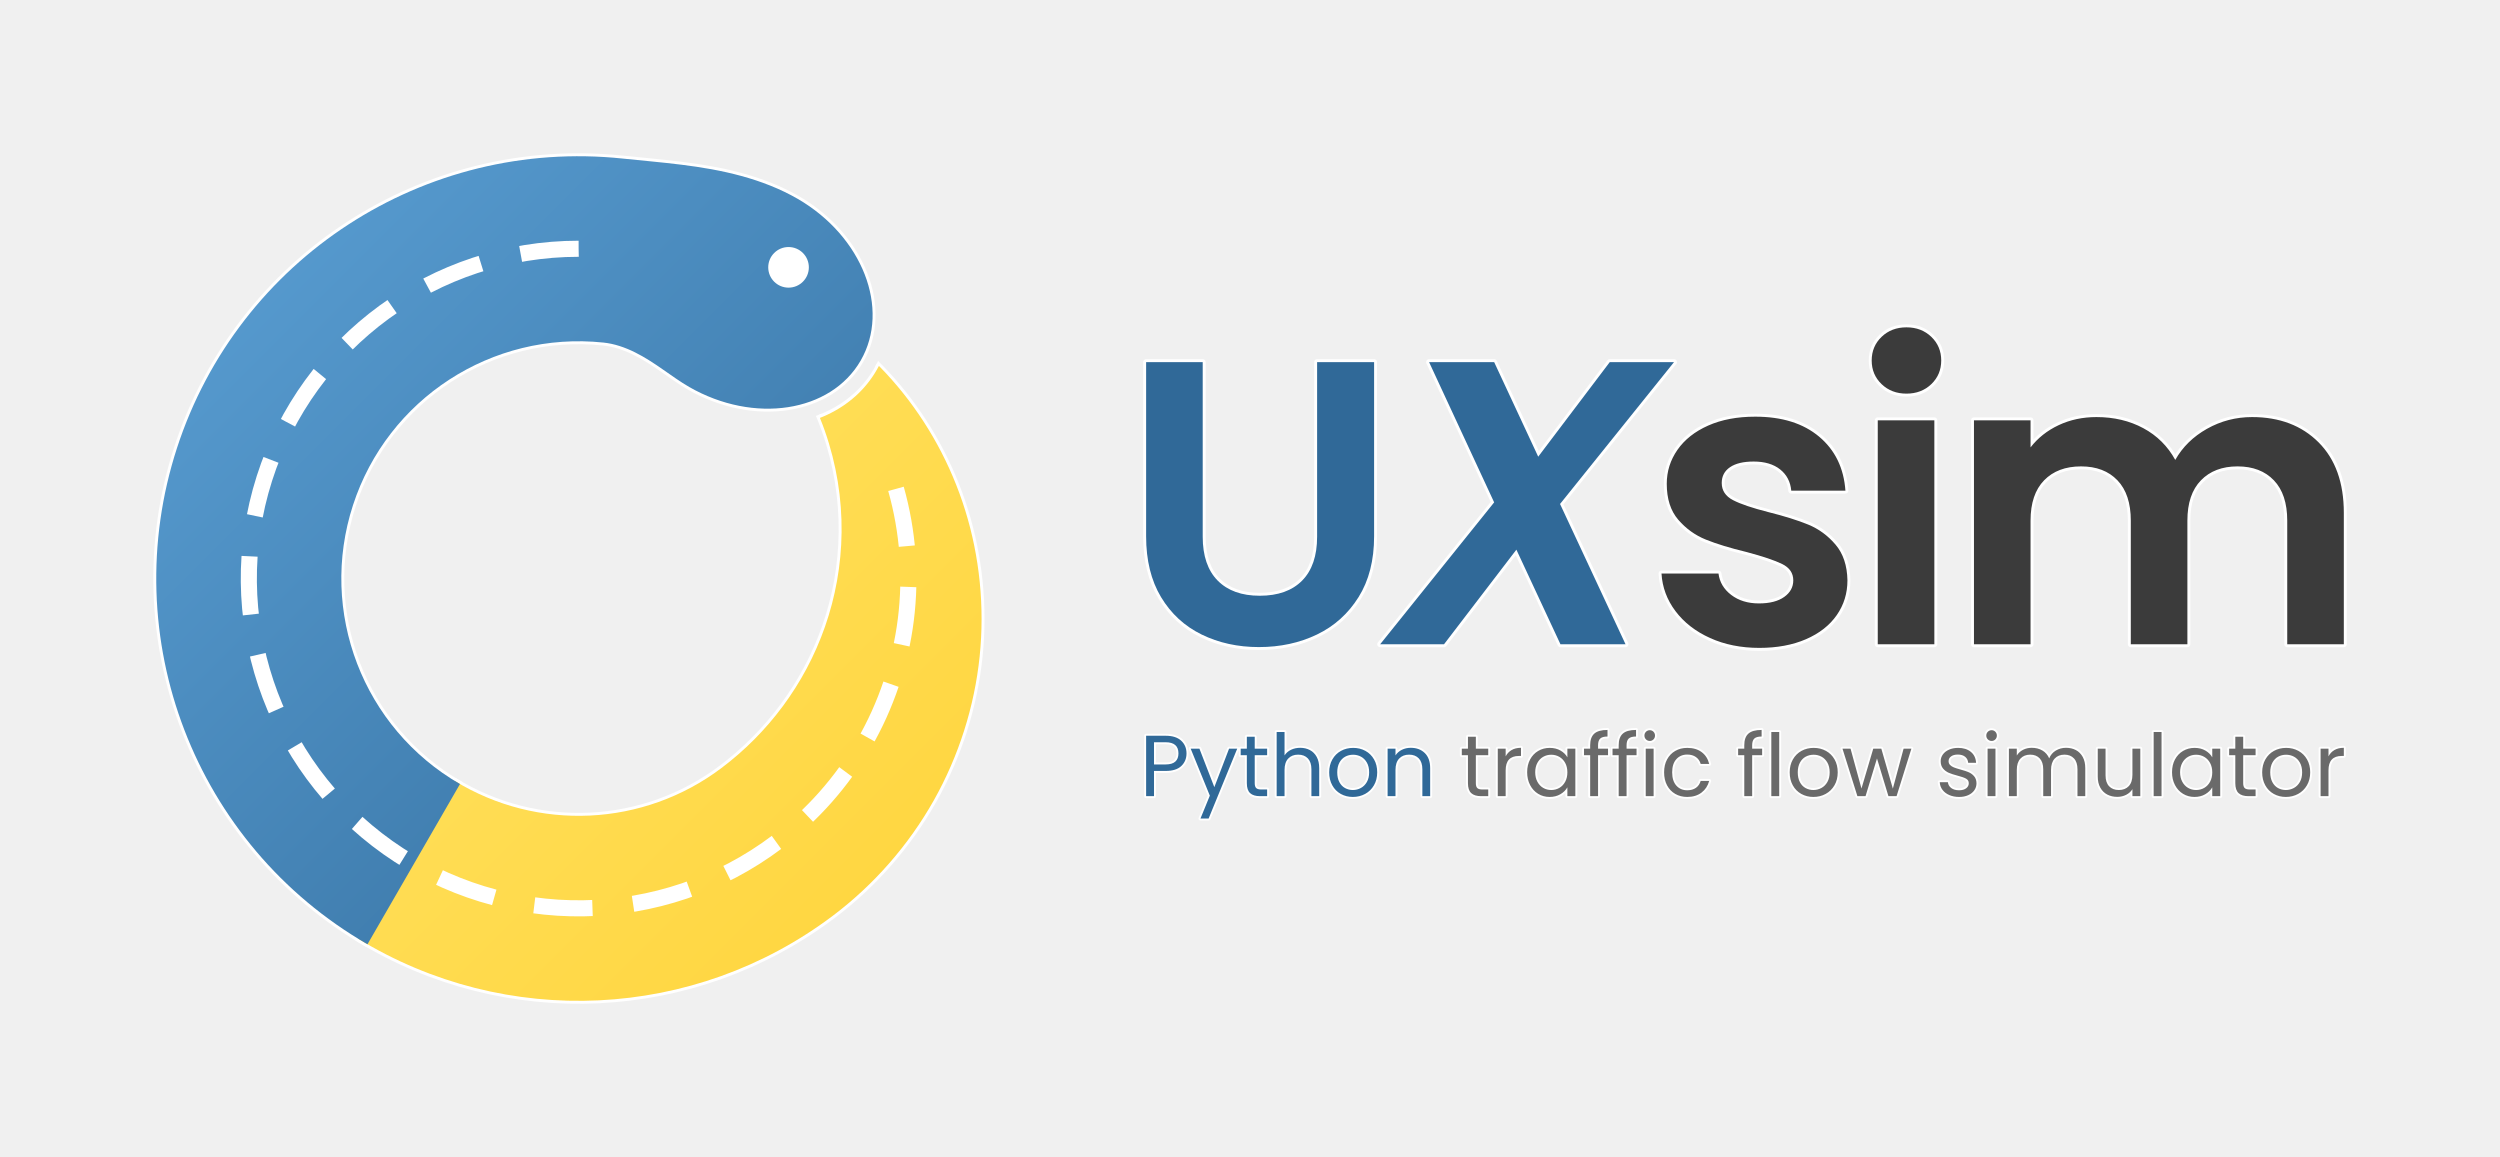
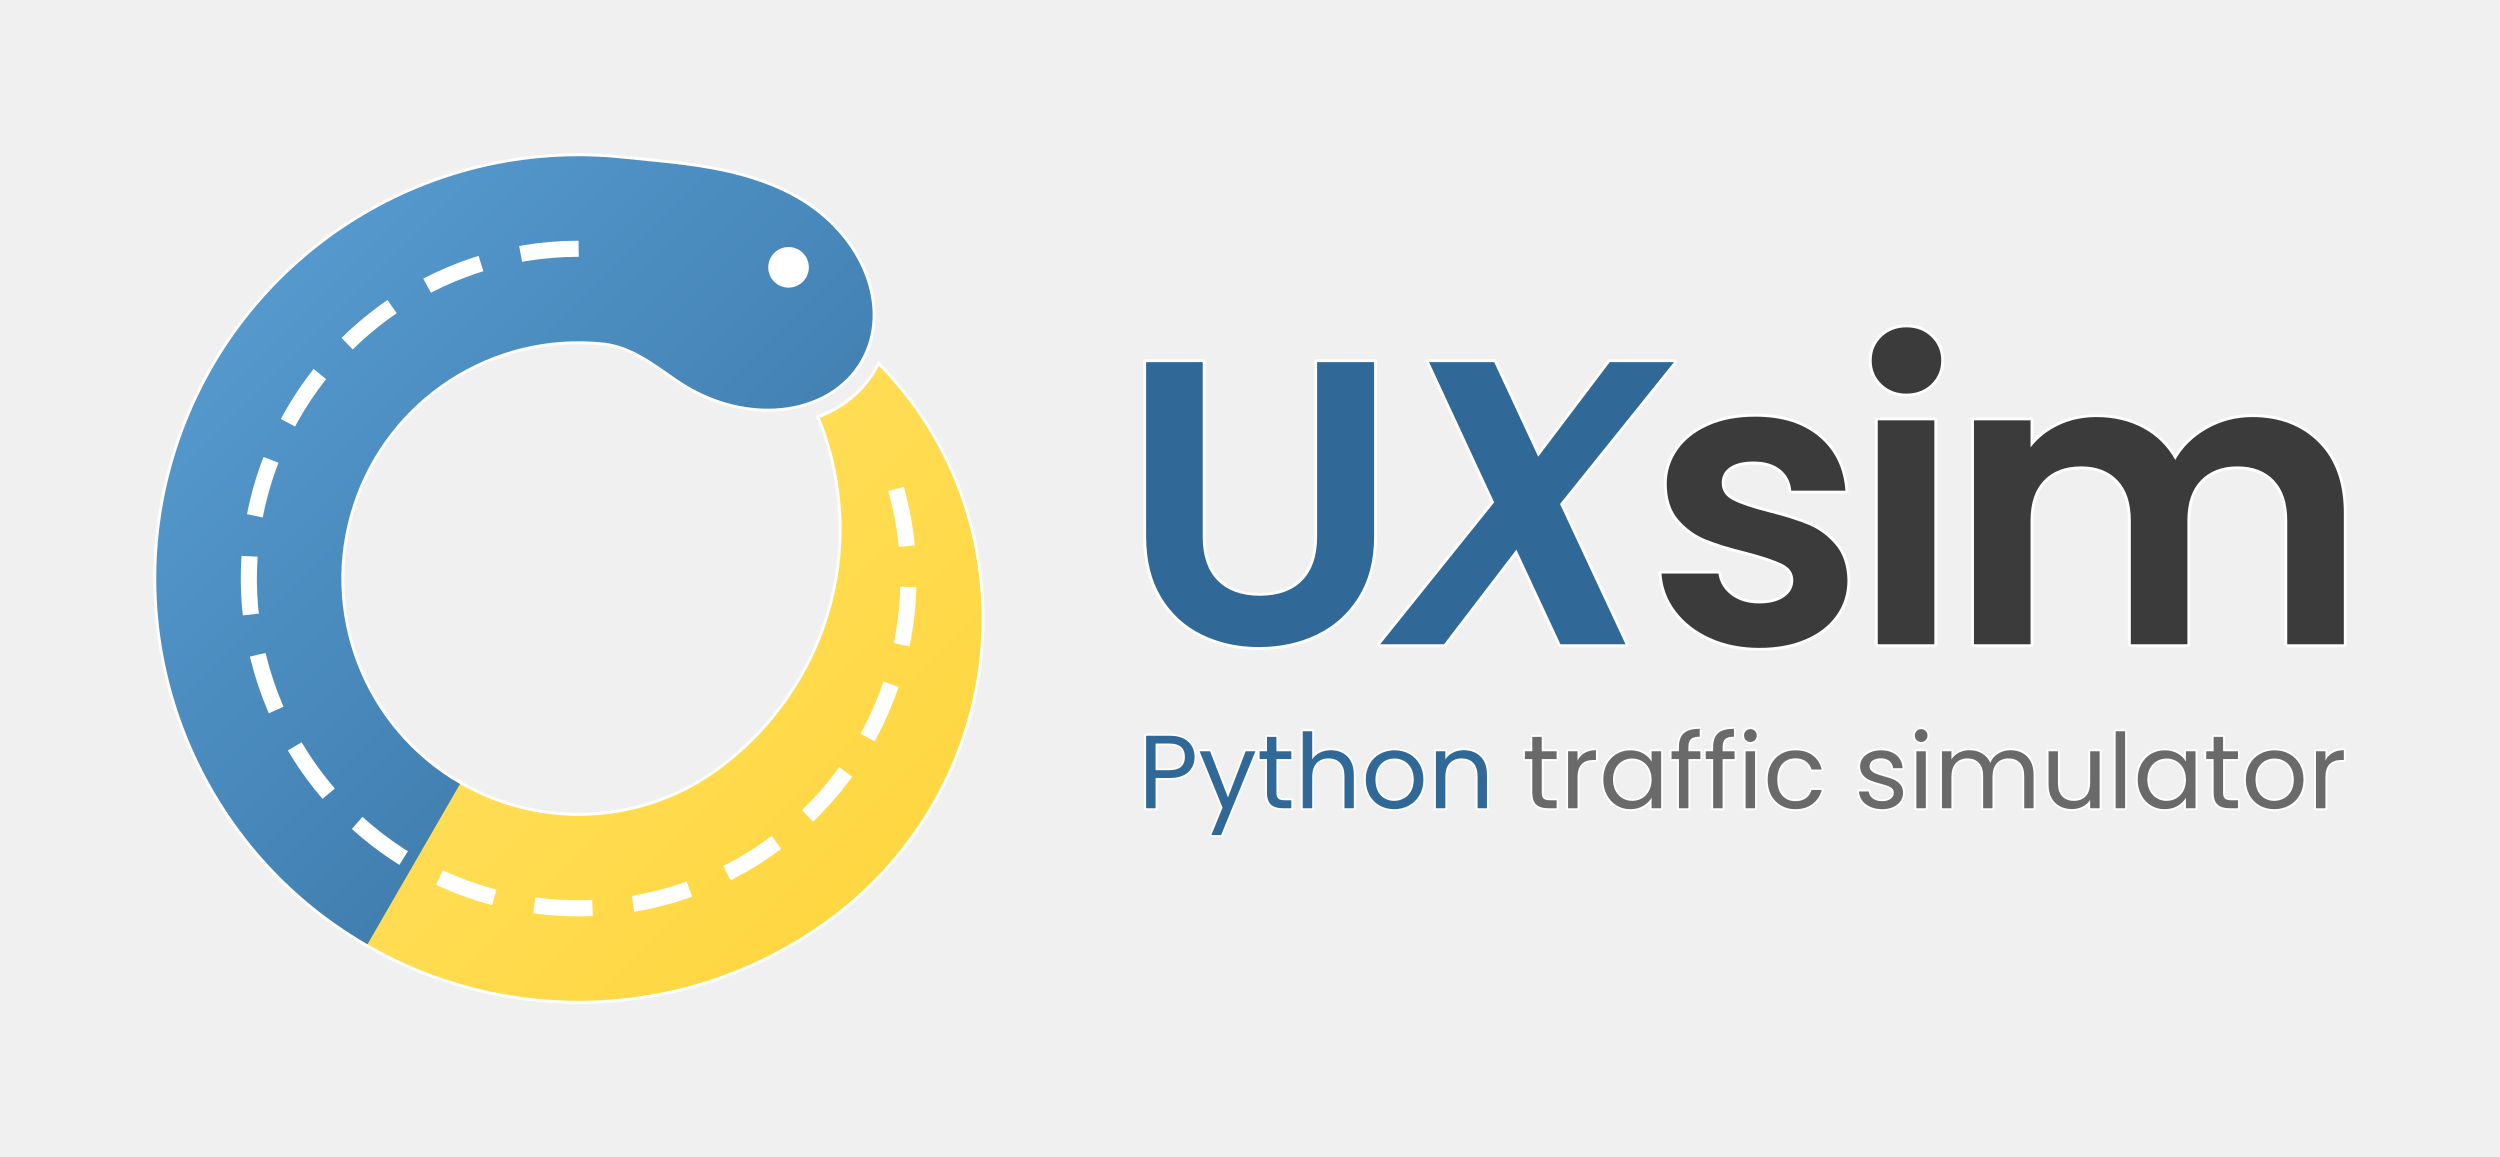
<svg xmlns="http://www.w3.org/2000/svg" width="1280" height="592" viewBox="0 0 1280 592" role="img">
  <defs>
    <linearGradient id="uxsim-hero-transparent-outline-blue" gradientUnits="userSpaceOnUse" x1="60" y1="60" x2="452" y2="452">
      <stop offset="0" stop-color="#5A9FD4" />
      <stop offset="1" stop-color="#306998" />
    </linearGradient>
    <linearGradient id="uxsim-hero-transparent-outline-yellow" gradientUnits="userSpaceOnUse" x1="60" y1="60" x2="452" y2="452">
      <stop offset="0" stop-color="#FFE873" />
      <stop offset="1" stop-color="#FFD43B" />
    </linearGradient>
    <clipPath id="uxsim-hero-transparent-outline-bite">
      <path clip-rule="evenodd" d="M0 0H512V512H0Z M271.75 75.72 A76.50 63.00 30.00 1 0 404.25 152.22 A76.50 63.00 30.00 1 0 271.75 75.72Z" />
    </clipPath>
    <clipPath id="uxsim-hero-transparent-outline-bite-outline">
      <path clip-rule="evenodd" d="M0 0H512V512H0Z M273.01 76.45 A75.04 61.54 30.00 1 0 402.99 151.49 A75.04 61.54 30.00 1 0 273.01 76.45Z" />
    </clipPath>
  </defs>
-   <g transform="translate(32.676 32.640) scale(1.0296)">
+   <g transform="translate(32.676 32.64) scale(1.0296)">
    <g fill="#fff" stroke="#fff" stroke-width="2.91" stroke-linejoin="round">
      <path clip-path="url(#uxsim-hero-transparent-outline-bite-outline)" d="M146.28 435.05 A210.00 210.00 0 0 0 382.38 423.71 C402.87 408.27 420.10 388.54 432.60 366.35 C445.10 344.16 452.85 319.55 455.42 294.76 C457.98 269.98 455.38 245.06 448.24 222.10 C441.11 199.14 429.47 178.17 414.75 160.61 C400.04 143.06 382.28 128.93 363.20 118.79 A10.12 10.12 0 0 0 350.74 134.74 C363.24 149.28 372.48 165.66 378.40 182.46 C384.32 199.25 386.95 216.44 386.77 232.94 C386.60 249.45 383.64 265.27 378.56 279.82 C373.48 294.37 366.30 307.67 357.56 319.46 C348.82 331.25 338.53 341.56 327.01 350.24 A118.00 118.00 0 0 1 194.35 356.61 Z" />
      <path d="M151.00 437.87 A210.00 210.00 0 0 1 277.95 47.15 C287.67 48.17 297.44 48.99 307.31 50.23 C317.17 51.46 327.13 53.13 336.89 55.80 C346.65 58.46 356.21 62.13 365.00 67.21 A67.50 54.00 30.00 0 1 311.00 160.74 C306.57 158.18 302.38 155.14 297.98 152.09 C293.59 149.03 288.99 145.97 284.05 143.52 C279.10 141.06 273.80 139.22 268.33 138.65 A118.00 118.00 0 0 0 197.00 358.19 Z" />
    </g>
    <path fill="url(#uxsim-hero-transparent-outline-yellow)" clip-path="url(#uxsim-hero-transparent-outline-bite)" d="M146.28 435.05 A210.00 210.00 0 0 0 382.38 423.71 C402.87 408.27 420.10 388.54 432.60 366.35 C445.10 344.16 452.85 319.55 455.42 294.76 C457.98 269.98 455.38 245.06 448.24 222.10 C441.11 199.14 429.47 178.17 414.75 160.61 C400.04 143.06 382.28 128.93 363.20 118.79 A10.12 10.12 0 0 0 350.74 134.74 C363.24 149.28 372.48 165.66 378.40 182.46 C384.32 199.25 386.95 216.44 386.77 232.94 C386.60 249.45 383.64 265.27 378.56 279.82 C373.48 294.37 366.30 307.67 357.56 319.46 C348.82 331.25 338.53 341.56 327.01 350.24 A118.00 118.00 0 0 1 194.35 356.61 Z" />
    <path fill="url(#uxsim-hero-transparent-outline-blue)" d="M151.00 437.87 A210.00 210.00 0 0 1 277.95 47.15 C287.67 48.17 297.44 48.99 307.31 50.23 C317.17 51.46 327.13 53.13 336.89 55.80 C346.65 58.46 356.21 62.13 365.00 67.21 A67.50 54.00 30.00 0 1 311.00 160.74 C306.57 158.18 302.38 155.14 297.98 152.09 C293.59 149.03 288.99 145.97 284.05 143.52 C279.10 141.06 273.80 139.22 268.33 138.65 A118.00 118.00 0 0 0 197.00 358.19 Z" />
    <path fill="none" stroke="#fff" stroke-width="8" stroke-dasharray="29.01 20.30" d="M413.82 211.41 C419.77 232.46 421.45 254.71 418.72 276.41 C416.00 298.12 408.88 319.26 397.92 338.19 C386.96 357.11 372.17 373.81 354.70 386.98 A164.00 164.00 0 1 1 256.00 92.00" />
    <circle cx="360.39" cy="101.24" r="10.1" fill="#fff" />
  </g>
  <g transform="translate(572.947 329.855) scale(0.206961)" stroke="#fff" stroke-width="14.5" stroke-linejoin="round" paint-order="stroke">
    <path fill="#306998" d="M207 -698V-266Q207 -195 244 -157.5Q281 -120 348 -120Q416 -120 453 -157.5Q490 -195 490 -266V-698H631V-267Q631 -178 592.5 -116.5Q554 -55 489.5 -24Q425 7 346 7Q268 7 204.5 -24Q141 -55 104 -116.5Q67 -178 67 -267V-698ZM1091 -347 1253 0H1092L983 -234L804 0H646L928 -351L767 -698H928L1037 -464L1214 -698H1373Z" />
    <path fill="#3B3B3B" d="M1342 -175H1483Q1487 -143 1514.5 -122Q1542 -101 1583 -101Q1623 -101 1645.5 -117Q1668 -133 1668 -158Q1668 -185 1640.5 -198.5Q1613 -212 1553 -228Q1491 -243 1451.5 -259Q1412 -275 1383.5 -308Q1355 -341 1355 -397Q1355 -443 1381.5 -481Q1408 -519 1457.5 -541Q1507 -563 1574 -563Q1673 -563 1732 -513.5Q1791 -464 1797 -380H1663Q1660 -413 1635.5 -432.5Q1611 -452 1570 -452Q1532 -452 1511.5 -438Q1491 -424 1491 -399Q1491 -371 1519 -356.5Q1547 -342 1606 -327Q1666 -312 1705 -296Q1744 -280 1772.5 -246.5Q1801 -213 1802 -158Q1802 -110 1775.5 -72Q1749 -34 1699.5 -12.5Q1650 9 1584 9Q1516 9 1462 -15.5Q1408 -40 1376.5 -82Q1345 -124 1342 -175ZM1862 -702Q1862 -737 1886.5 -760.5Q1911 -784 1948 -784Q1985 -784 2009.5 -760.5Q2034 -737 2034 -702Q2034 -667 2009.5 -643.5Q1985 -620 1948 -620Q1911 -620 1886.5 -643.5Q1862 -667 1862 -702ZM2017 -554V0H1877V-554ZM3030 -325V0H2890V-306Q2890 -371 2857 -405.5Q2824 -440 2767 -440Q2710 -440 2676.5 -405.5Q2643 -371 2643 -306V0H2503V-306Q2503 -371 2470 -405.5Q2437 -440 2380 -440Q2322 -440 2288.5 -405.5Q2255 -371 2255 -306V0H2115V-554H2255V-487Q2282 -522 2324.5 -542Q2367 -562 2418 -562Q2483 -562 2534 -534.5Q2585 -507 2613 -456Q2640 -504 2691.5 -533Q2743 -562 2803 -562Q2905 -562 2967.5 -499.5Q3030 -437 3030 -325Z" />
  </g>
-   <g transform="translate(583.397 407.637) scale(0.0443788)" stroke="#fff" stroke-width="45" stroke-linejoin="round" paint-order="stroke">
+   <g transform="translate(582.714 413.82) scale(0.0532499)" stroke="#fff" stroke-width="37.6" stroke-linejoin="round" paint-order="stroke">
    <path fill="#306998" d="M302 -291H168V0H77V-697H302Q420 -697 481.5 -640Q543 -583 543 -493Q543 -406 483.5 -348.5Q424 -291 302 -291ZM450 -493Q450 -622 302 -622H168V-366H302Q378 -366 414 -399Q450 -432 450 -493ZM1128 -548 798 258H704L812 -6L591 -548H692L864 -104L1034 -548ZM1330 -473V-150Q1330 -110 1347 -93.5Q1364 -77 1406 -77H1473V0H1391Q1315 0 1277 -35Q1239 -70 1239 -150V-473H1168V-548H1239V-686H1330V-548H1473V-473ZM2074 -323V0H1984V-310Q1984 -392 1943 -435.5Q1902 -479 1831 -479Q1759 -479 1716.5 -434Q1674 -389 1674 -303V0H1583V-740H1674V-470Q1701 -512 1748.5 -535Q1796 -558 1855 -558Q1917 -558 1967 -531.5Q2017 -505 2045.5 -452Q2074 -399 2074 -323ZM2189 -275Q2189 -359 2225.5 -423.5Q2262 -488 2325 -522.5Q2388 -557 2466 -557Q2544 -557 2607 -522.5Q2670 -488 2706.5 -424Q2743 -360 2743 -275Q2743 -190 2705.5 -125.5Q2668 -61 2604 -26Q2540 9 2462 9Q2385 9 2322.5 -26Q2260 -61 2224.5 -125.5Q2189 -190 2189 -275ZM2650 -275Q2650 -341 2624 -387Q2598 -433 2556 -455.5Q2514 -478 2465 -478Q2415 -478 2373.5 -455.5Q2332 -433 2307 -387Q2282 -341 2282 -275Q2282 -208 2306.5 -162Q2331 -116 2372 -93.5Q2413 -71 2462 -71Q2511 -71 2554 -94Q2597 -117 2623.5 -163Q2650 -209 2650 -275ZM3354 -323V0H3264V-310Q3264 -392 3223 -435.5Q3182 -479 3111 -479Q3039 -479 2996.5 -434Q2954 -389 2954 -303V0H2863V-548H2954V-470Q2981 -512 3027.5 -535Q3074 -558 3130 -558Q3230 -558 3292 -497.5Q3354 -437 3354 -323Z" />
-     <path fill="#6A6A6A" d="M3881 -473V-150Q3881 -110 3898 -93.5Q3915 -77 3957 -77H4024V0H3942Q3866 0 3828 -35Q3790 -70 3790 -150V-473H3719V-548H3790V-686H3881V-548H4024V-473ZM4402 -558V-464H4378Q4225 -464 4225 -298V0H4134V-548H4225V-459Q4249 -506 4293.5 -532Q4338 -558 4402 -558ZM4733 -557Q4805 -557 4858 -526Q4911 -495 4937 -448V-548H5029V0H4937V-102Q4910 -54 4856.5 -22.5Q4803 9 4732 9Q4659 9 4600 -27Q4541 -63 4507 -128Q4473 -193 4473 -276Q4473 -360 4507 -423.5Q4541 -487 4600.5 -522Q4660 -557 4733 -557ZM4751 -478Q4700 -478 4658 -454Q4616 -430 4591 -384Q4566 -338 4566 -276Q4566 -213 4591 -166.5Q4616 -120 4658 -95.5Q4700 -71 4751 -71Q4802 -71 4844.5 -95.5Q4887 -120 4912 -166.5Q4937 -213 4937 -275Q4937 -337 4912 -383Q4887 -429 4844.5 -453.5Q4802 -478 4751 -478ZM5406 -473H5291V0H5200V-473H5129V-548H5200V-587Q5200 -679 5247.5 -721.5Q5295 -764 5400 -764V-688Q5340 -688 5315.5 -664.5Q5291 -641 5291 -587V-548H5406ZM5735 -473H5620V0H5529V-473H5458V-548H5529V-587Q5529 -679 5576.5 -721.5Q5624 -764 5729 -764V-688Q5669 -688 5644.5 -664.5Q5620 -641 5620 -587V-548H5735ZM5826 -699Q5826 -725 5844 -743Q5862 -761 5888 -761Q5913 -761 5930.5 -743Q5948 -725 5948 -699Q5948 -673 5930.5 -655Q5913 -637 5888 -637Q5862 -637 5844 -655Q5826 -673 5826 -699ZM5932 -548V0H5841V-548ZM6320 -557Q6421 -557 6486.5 -508Q6552 -459 6573 -372H6475Q6461 -422 6420.5 -451Q6380 -480 6320 -480Q6242 -480 6194 -426.5Q6146 -373 6146 -275Q6146 -176 6194 -122Q6242 -68 6320 -68Q6380 -68 6420 -96Q6460 -124 6475 -176H6573Q6551 -92 6485 -41.5Q6419 9 6320 9Q6242 9 6181.5 -26Q6121 -61 6087 -125Q6053 -189 6053 -275Q6053 -360 6087 -423.5Q6121 -487 6181.5 -522Q6242 -557 6320 -557ZM7184 -473H7069V0H6978V-473H6907V-548H6978V-587Q6978 -679 7025.5 -721.5Q7073 -764 7178 -764V-688Q7118 -688 7093.5 -664.5Q7069 -641 7069 -587V-548H7184ZM7381 -740V0H7290V-740ZM7502 -275Q7502 -359 7538.5 -423.5Q7575 -488 7638 -522.5Q7701 -557 7779 -557Q7857 -557 7920 -522.5Q7983 -488 8019.5 -424Q8056 -360 8056 -275Q8056 -190 8018.5 -125.5Q7981 -61 7917 -26Q7853 9 7775 9Q7698 9 7635.5 -26Q7573 -61 7537.5 -125.5Q7502 -190 7502 -275ZM7963 -275Q7963 -341 7937 -387Q7911 -433 7869 -455.5Q7827 -478 7778 -478Q7728 -478 7686.5 -455.5Q7645 -433 7620 -387Q7595 -341 7595 -275Q7595 -208 7619.5 -162Q7644 -116 7685 -93.5Q7726 -71 7775 -71Q7824 -71 7867 -94Q7910 -117 7936.5 -163Q7963 -209 7963 -275ZM8906 -548 8735 0H8641L8509 -435L8377 0H8283L8111 -548H8204L8330 -88L8466 -548H8559L8692 -87L8816 -548ZM9233 -161H9327Q9331 -120 9365.5 -94Q9400 -68 9456 -68Q9508 -68 9538 -91Q9568 -114 9568 -149Q9568 -185 9536 -202.5Q9504 -220 9437 -237Q9376 -253 9337.5 -269.5Q9299 -286 9271.5 -318.5Q9244 -351 9244 -404Q9244 -446 9269 -481Q9294 -516 9340 -536.5Q9386 -557 9445 -557Q9536 -557 9592 -511Q9648 -465 9652 -385H9561Q9558 -428 9526.5 -454Q9495 -480 9442 -480Q9393 -480 9364 -459Q9335 -438 9335 -404Q9335 -377 9352.5 -359.5Q9370 -342 9396.5 -331.5Q9423 -321 9470 -308Q9529 -292 9566 -276.5Q9603 -261 9629.5 -230Q9656 -199 9657 -149Q9657 -104 9632 -68Q9607 -32 9561.5 -11.5Q9516 9 9457 9Q9394 9 9344 -12.5Q9294 -34 9265 -72.5Q9236 -111 9233 -161ZM9770 -699Q9770 -725 9788 -743Q9806 -761 9832 -761Q9857 -761 9874.5 -743Q9892 -725 9892 -699Q9892 -673 9874.5 -655Q9857 -637 9832 -637Q9806 -637 9788 -655Q9770 -673 9770 -699ZM9876 -548V0H9785V-548ZM10912 -323V0H10822V-310Q10822 -392 10781.5 -435.5Q10741 -479 10672 -479Q10601 -479 10559 -433.5Q10517 -388 10517 -302V0H10427V-310Q10427 -392 10386.5 -435.5Q10346 -479 10277 -479Q10206 -479 10164 -433.5Q10122 -388 10122 -302V0H10031V-548H10122V-469Q10149 -512 10194.5 -535Q10240 -558 10295 -558Q10364 -558 10417 -527Q10470 -496 10496 -436Q10519 -494 10572 -526Q10625 -558 10690 -558Q10754 -558 10804 -531.5Q10854 -505 10883 -452Q10912 -399 10912 -323ZM11547 -548V0H11456V-81Q11430 -39 11383.5 -15.5Q11337 8 11281 8Q11217 8 11166 -18.5Q11115 -45 11085.5 -98Q11056 -151 11056 -227V-548H11146V-239Q11146 -158 11187 -114.5Q11228 -71 11299 -71Q11372 -71 11414 -116Q11456 -161 11456 -247V-548ZM11792 -740V0H11701V-740ZM12173 -557Q12245 -557 12298 -526Q12351 -495 12377 -448V-548H12469V0H12377V-102Q12350 -54 12296.5 -22.5Q12243 9 12172 9Q12099 9 12040 -27Q11981 -63 11947 -128Q11913 -193 11913 -276Q11913 -360 11947 -423.5Q11981 -487 12040.5 -522Q12100 -557 12173 -557ZM12191 -478Q12140 -478 12098 -454Q12056 -430 12031 -384Q12006 -338 12006 -276Q12006 -213 12031 -166.5Q12056 -120 12098 -95.5Q12140 -71 12191 -71Q12242 -71 12284.5 -95.5Q12327 -120 12352 -166.5Q12377 -213 12377 -275Q12377 -337 12352 -383Q12327 -429 12284.5 -453.5Q12242 -478 12191 -478ZM12734 -473V-150Q12734 -110 12751 -93.5Q12768 -77 12810 -77H12877V0H12795Q12719 0 12681 -35Q12643 -70 12643 -150V-473H12572V-548H12643V-686H12734V-548H12877V-473ZM12953 -275Q12953 -359 12989.5 -423.5Q13026 -488 13089 -522.5Q13152 -557 13230 -557Q13308 -557 13371 -522.5Q13434 -488 13470.5 -424Q13507 -360 13507 -275Q13507 -190 13469.5 -125.5Q13432 -61 13368 -26Q13304 9 13226 9Q13149 9 13086.5 -26Q13024 -61 12988.5 -125.5Q12953 -190 12953 -275ZM13414 -275Q13414 -341 13388 -387Q13362 -433 13320 -455.5Q13278 -478 13229 -478Q13179 -478 13137.5 -455.5Q13096 -433 13071 -387Q13046 -341 13046 -275Q13046 -208 13070.5 -162Q13095 -116 13136 -93.5Q13177 -71 13226 -71Q13275 -71 13318 -94Q13361 -117 13387.5 -163Q13414 -209 13414 -275ZM13895 -558V-464H13871Q13718 -464 13718 -298V0H13627V-548H13718V-459Q13742 -506 13786.5 -532Q13831 -558 13895 -558Z" />
+     <path fill="#6A6A6A" d="M3881 -473V-150Q3881 -110 3898 -93.5Q3915 -77 3957 -77H4024V0H3942Q3866 0 3828 -35Q3790 -70 3790 -150V-473H3719V-548H3790V-686H3881V-548H4024V-473ZM4402 -558V-464H4378Q4225 -464 4225 -298V0H4134V-548H4225V-459Q4249 -506 4293.5 -532Q4338 -558 4402 -558ZM4733 -557Q4805 -557 4858 -526Q4911 -495 4937 -448V-548H5029V0H4937V-102Q4910 -54 4856.5 -22.5Q4803 9 4732 9Q4659 9 4600 -27Q4541 -63 4507 -128Q4473 -193 4473 -276Q4473 -360 4507 -423.5Q4541 -487 4600.5 -522Q4660 -557 4733 -557ZM4751 -478Q4700 -478 4658 -454Q4616 -430 4591 -384Q4566 -338 4566 -276Q4566 -213 4591 -166.5Q4616 -120 4658 -95.5Q4700 -71 4751 -71Q4802 -71 4844.5 -95.5Q4887 -120 4912 -166.5Q4937 -213 4937 -275Q4937 -337 4912 -383Q4887 -429 4844.5 -453.5Q4802 -478 4751 -478ZM5406 -473H5291V0H5200V-473H5129V-548H5200V-587Q5200 -679 5247.5 -721.5Q5295 -764 5400 -764V-688Q5340 -688 5315.5 -664.5Q5291 -641 5291 -587V-548H5406ZM5735 -473H5620V0H5529V-473H5458V-548H5529V-587Q5529 -679 5576.5 -721.5Q5624 -764 5729 -764V-688Q5669 -688 5644.5 -664.5Q5620 -641 5620 -587V-548H5735ZM5826 -699Q5826 -725 5844 -743Q5862 -761 5888 -761Q5913 -761 5930.5 -743Q5948 -725 5948 -699Q5948 -673 5930.5 -655Q5913 -637 5888 -637Q5862 -637 5844 -655Q5826 -673 5826 -699ZM5932 -548V0H5841V-548ZM6320 -557Q6421 -557 6486.5 -508Q6552 -459 6573 -372H6475Q6461 -422 6420.5 -451Q6380 -480 6320 -480Q6242 -480 6194 -426.5Q6146 -373 6146 -275Q6146 -176 6194 -122Q6242 -68 6320 -68Q6380 -68 6420 -96Q6460 -124 6475 -176H6573Q6551 -92 6485 -41.5Q6419 9 6320 9Q6242 9 6181.5 -26Q6121 -61 6087 -125Q6053 -189 6053 -275Q6053 -360 6087 -423.5Q6121 -487 6181.5 -522Q6242 -557 6320 -557ZM6931 -161H7025Q7029 -120 7063.5 -94Q7098 -68 7154 -68Q7206 -68 7236 -91Q7266 -114 7266 -149Q7266 -185 7234 -202.5Q7202 -220 7135 -237Q7074 -253 7035.5 -269.5Q6997 -286 6969.5 -318.5Q6942 -351 6942 -404Q6942 -446 6967 -481Q6992 -516 7038 -536.5Q7084 -557 7143 -557Q7234 -557 7290 -511Q7346 -465 7350 -385H7259Q7256 -428 7224.5 -454Q7193 -480 7140 -480Q7091 -480 7062 -459Q7033 -438 7033 -404Q7033 -377 7050.5 -359.5Q7068 -342 7094.5 -331.5Q7121 -321 7168 -308Q7227 -292 7264 -276.5Q7301 -261 7327.5 -230Q7354 -199 7355 -149Q7355 -104 7330 -68Q7305 -32 7259.5 -11.5Q7214 9 7155 9Q7092 9 7042 -12.5Q6992 -34 6963 -72.5Q6934 -111 6931 -161ZM7468 -699Q7468 -725 7486 -743Q7504 -761 7530 -761Q7555 -761 7572.5 -743Q7590 -725 7590 -699Q7590 -673 7572.5 -655Q7555 -637 7530 -637Q7504 -637 7486 -655Q7468 -673 7468 -699ZM7574 -548V0H7483V-548ZM8610 -323V0H8520V-310Q8520 -392 8479.5 -435.5Q8439 -479 8370 -479Q8299 -479 8257 -433.5Q8215 -388 8215 -302V0H8125V-310Q8125 -392 8084.5 -435.5Q8044 -479 7975 -479Q7904 -479 7862 -433.5Q7820 -388 7820 -302V0H7729V-548H7820V-469Q7847 -512 7892.5 -535Q7938 -558 7993 -558Q8062 -558 8115 -527Q8168 -496 8194 -436Q8217 -494 8270 -526Q8323 -558 8388 -558Q8452 -558 8502 -531.5Q8552 -505 8581 -452Q8610 -399 8610 -323ZM9245 -548V0H9154V-81Q9128 -39 9081.5 -15.5Q9035 8 8979 8Q8915 8 8864 -18.5Q8813 -45 8783.5 -98Q8754 -151 8754 -227V-548H8844V-239Q8844 -158 8885 -114.5Q8926 -71 8997 -71Q9070 -71 9112 -116Q9154 -161 9154 -247V-548ZM9490 -740V0H9399V-740ZM9871 -557Q9943 -557 9996 -526Q10049 -495 10075 -448V-548H10167V0H10075V-102Q10048 -54 9994.5 -22.5Q9941 9 9870 9Q9797 9 9738 -27Q9679 -63 9645 -128Q9611 -193 9611 -276Q9611 -360 9645 -423.5Q9679 -487 9738.5 -522Q9798 -557 9871 -557ZM9889 -478Q9838 -478 9796 -454Q9754 -430 9729 -384Q9704 -338 9704 -276Q9704 -213 9729 -166.5Q9754 -120 9796 -95.5Q9838 -71 9889 -71Q9940 -71 9982.5 -95.5Q10025 -120 10050 -166.5Q10075 -213 10075 -275Q10075 -337 10050 -383Q10025 -429 9982.5 -453.5Q9940 -478 9889 -478ZM10432 -473V-150Q10432 -110 10449 -93.5Q10466 -77 10508 -77H10575V0H10493Q10417 0 10379 -35Q10341 -70 10341 -150V-473H10270V-548H10341V-686H10432V-548H10575V-473ZM10651 -275Q10651 -359 10687.5 -423.5Q10724 -488 10787 -522.5Q10850 -557 10928 -557Q11006 -557 11069 -522.5Q11132 -488 11168.5 -424Q11205 -360 11205 -275Q11205 -190 11167.5 -125.5Q11130 -61 11066 -26Q11002 9 10924 9Q10847 9 10784.5 -26Q10722 -61 10686.5 -125.5Q10651 -190 10651 -275ZM11112 -275Q11112 -341 11086 -387Q11060 -433 11018 -455.5Q10976 -478 10927 -478Q10877 -478 10835.5 -455.5Q10794 -433 10769 -387Q10744 -341 10744 -275Q10744 -208 10768.5 -162Q10793 -116 10834 -93.5Q10875 -71 10924 -71Q10973 -71 11016 -94Q11059 -117 11085.5 -163Q11112 -209 11112 -275ZM11593 -558V-464H11569Q11416 -464 11416 -298V0H11325V-548H11416V-459Q11440 -506 11484.5 -532Q11529 -558 11593 -558Z" />
  </g>
</svg>
